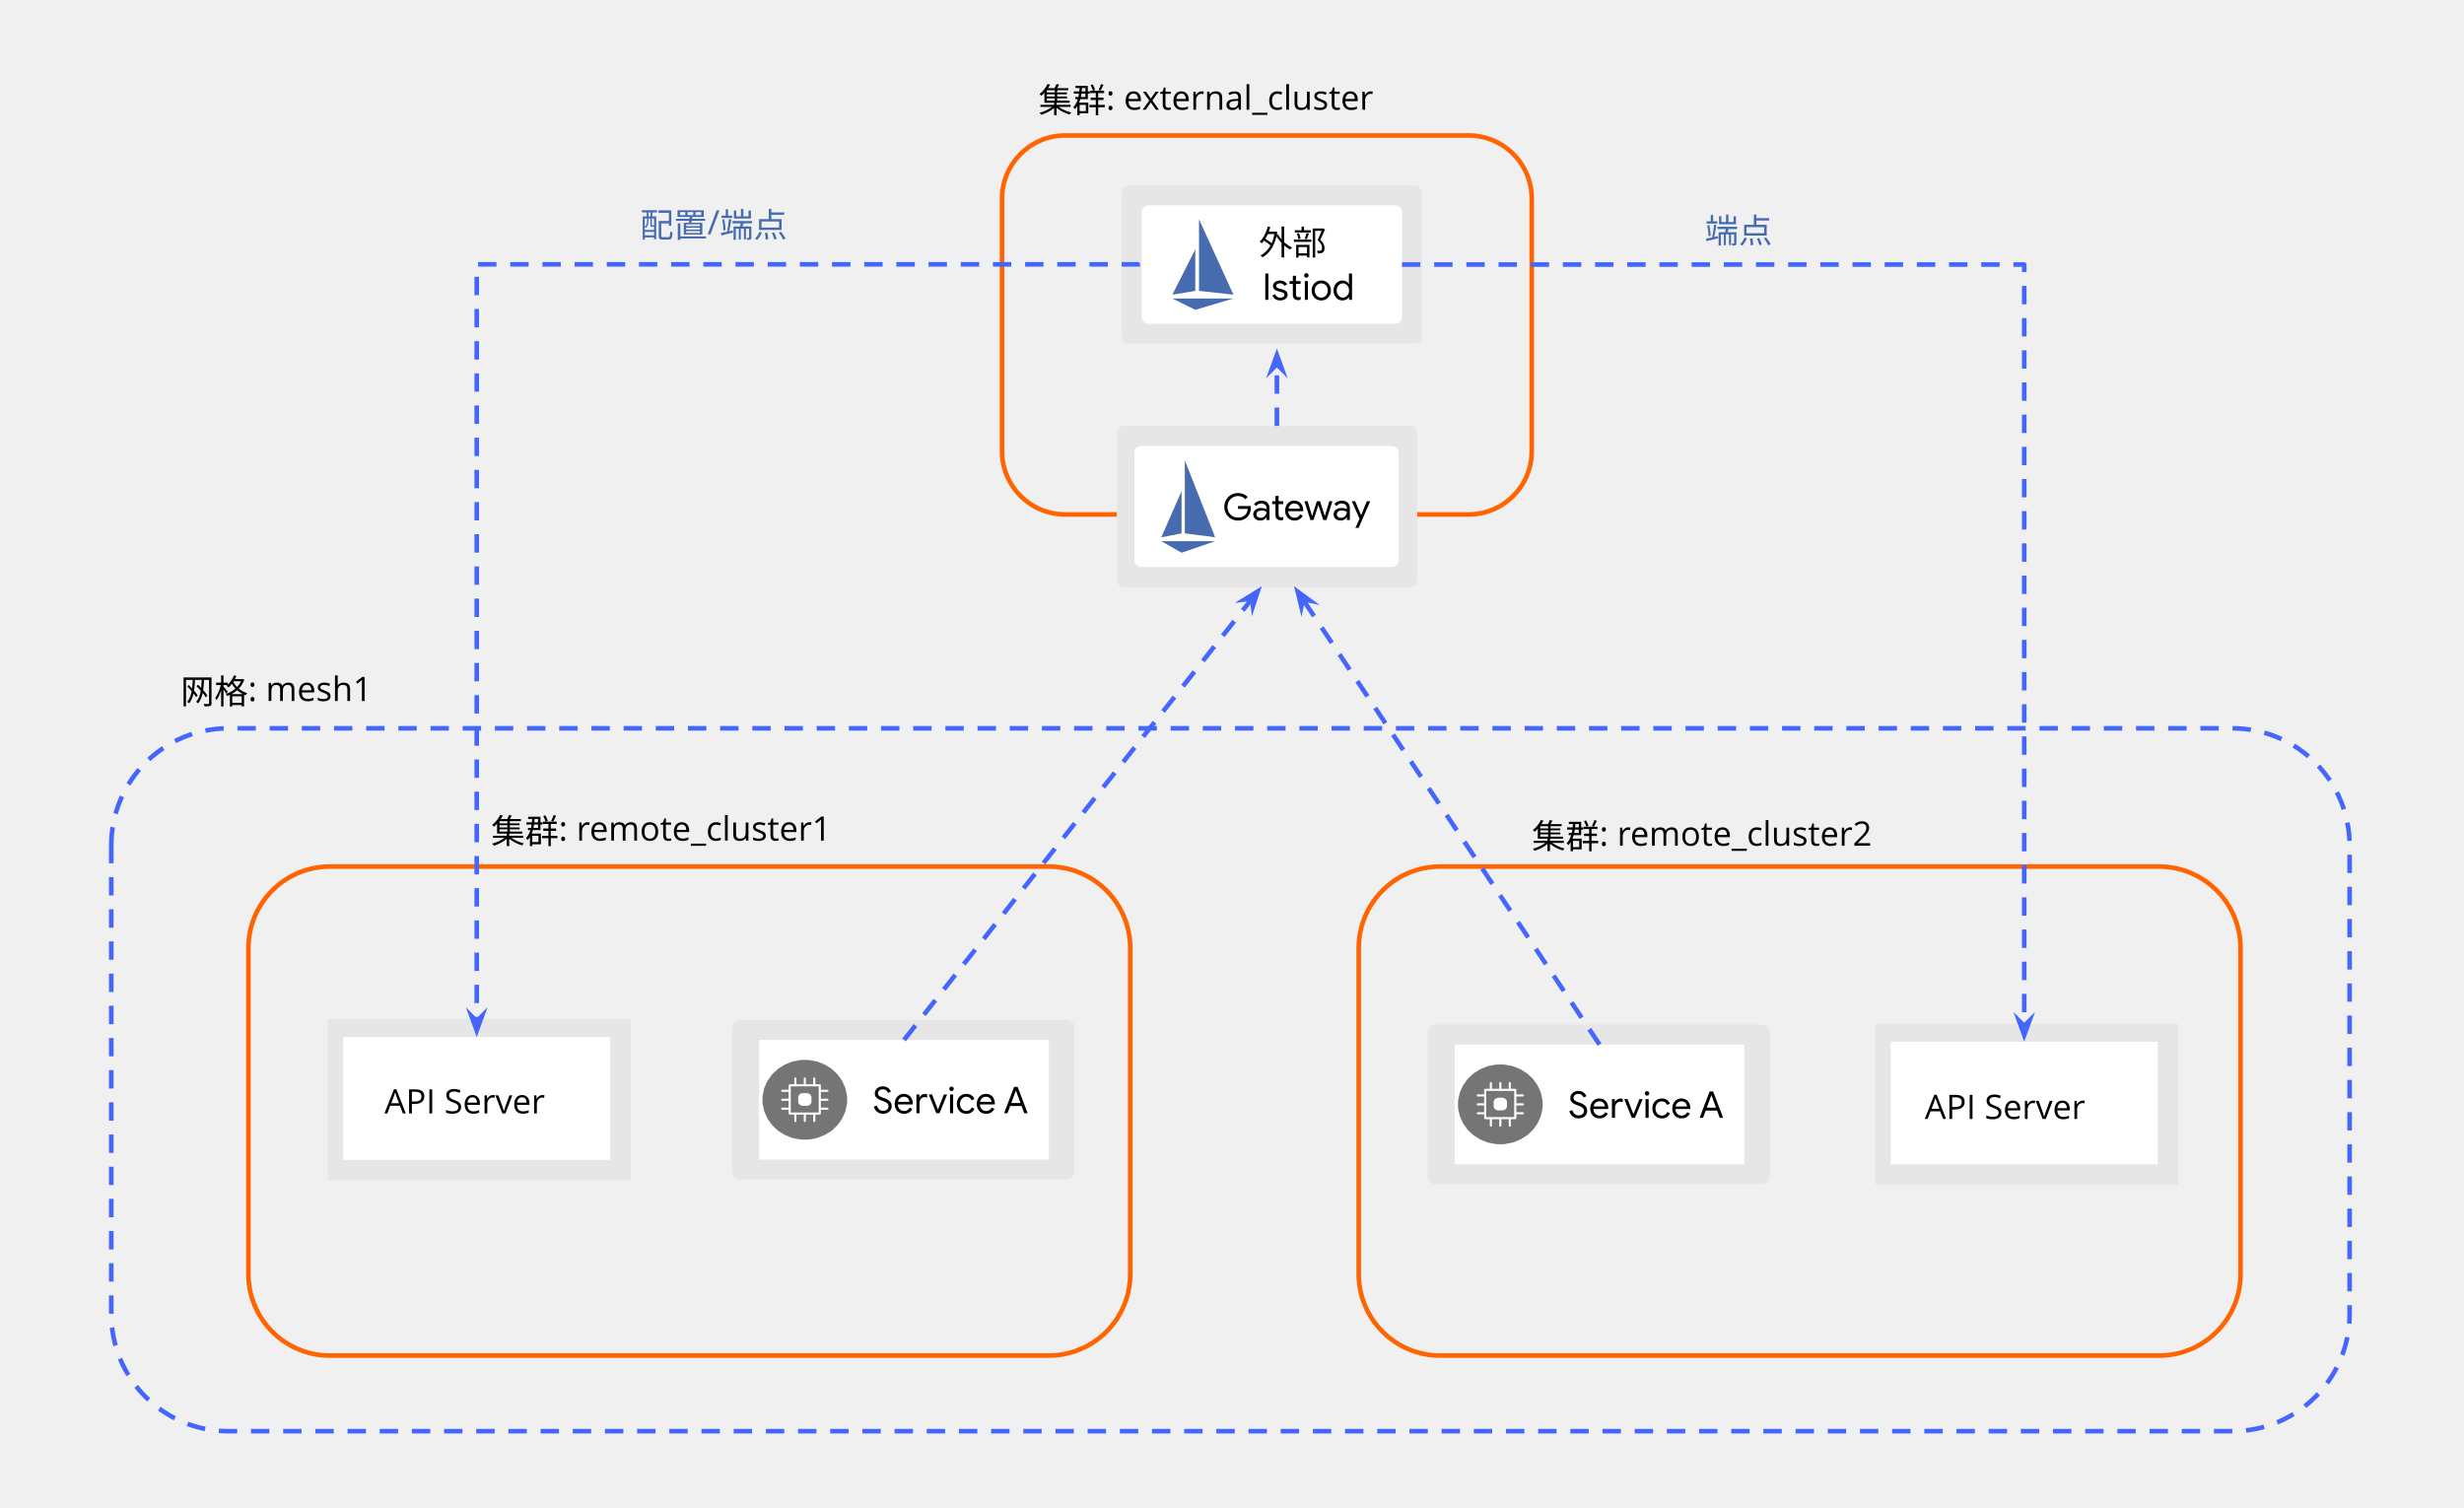
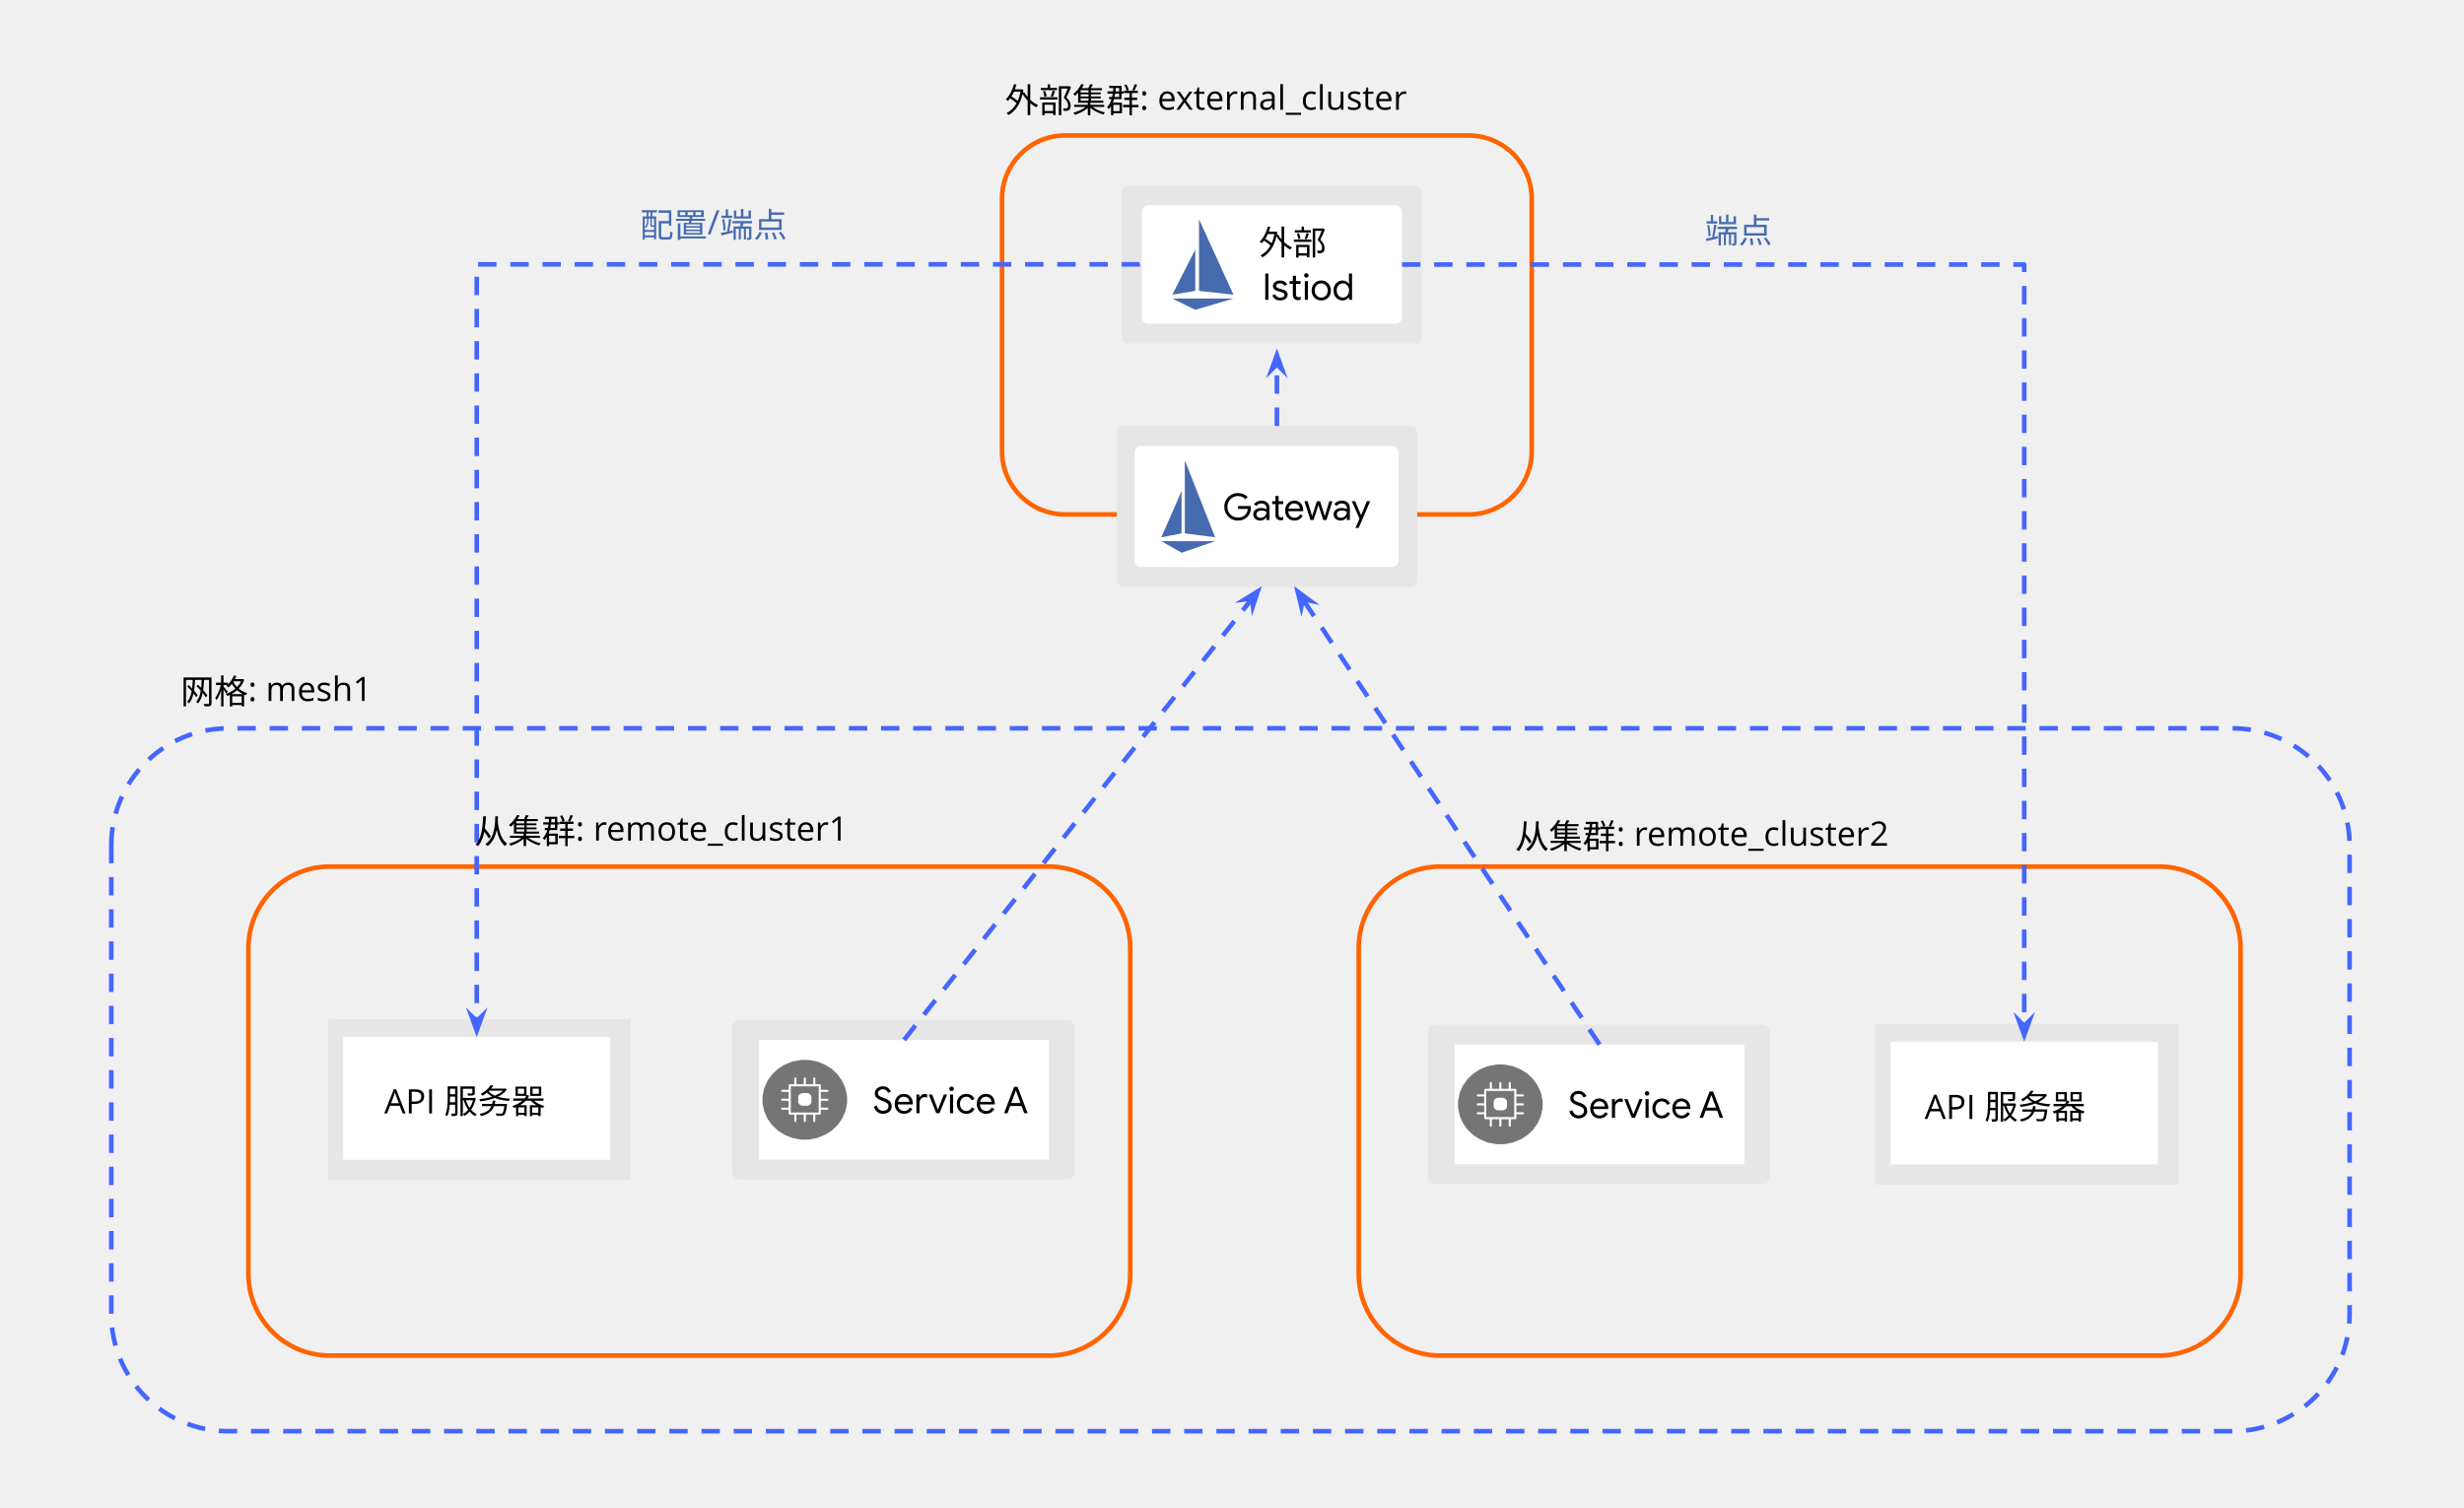
<svg xmlns="http://www.w3.org/2000/svg" fill="none" stroke="none" stroke-linecap="square" stroke-miterlimit="10" version="1.1" viewBox="0 0 1072 656" id="svg121">
  <defs id="defs121" />
  <clipPath id="p.0">
    <path d="m0 0l1072.0 0l0 656.0l-1072.0 0l0 -656.0z" clip-rule="nonzero" id="path1" />
  </clipPath>
  <g clip-path="url(#p.0)" id="g121">
    <path fill="#000" fill-opacity="0" fill-rule="evenodd" d="m0 0l1072.0 0l0 656.0l-1072.0 0z" id="path2" />
    <path fill="#000" fill-opacity="0" fill-rule="evenodd" d="m48.407 367.828l0 0c0 -28.148 22.819 -50.967 50.967 -50.967l871.893 0c13.517 0 26.481 5.37 36.039 14.928c9.558 9.558 14.928 22.522 14.928 36.039l0 203.861c0 28.148 -22.819 50.967 -50.967 50.967l-871.893 0c-28.148 0 -50.967 -22.819 -50.967 -50.967z" id="path3" />
    <path fill-rule="evenodd" stroke="#46f" stroke-dasharray="8 6" stroke-linecap="butt" stroke-linejoin="round" stroke-width="2" d="m48.407 367.828l0 0c0 -28.148 22.819 -50.967 50.967 -50.967l871.893 0c13.517 0 26.481 5.37 36.039 14.928c9.558 9.558 14.928 22.522 14.928 36.039l0 203.861c0 28.148 -22.819 50.967 -50.967 50.967l-871.893 0c-28.148 0 -50.967 -22.819 -50.967 -50.967z" id="path4" />
    <path fill="#000" fill-opacity="0" fill-rule="evenodd" d="m435.947 86.415l0 0c0 -15.177 12.304 -27.481 27.481 -27.481l175.495 0c7.288 0 14.278 2.895 19.432 8.049c5.154 5.154 8.049 12.144 8.049 19.432l0 109.92c0 15.177 -12.304 27.481 -27.481 27.481l-175.495 0c-15.177 0 -27.481 -12.304 -27.481 -27.481z" id="path5" />
    <path fill-rule="evenodd" stroke="#ff6400" stroke-linecap="butt" stroke-linejoin="round" stroke-width="2" d="m435.947 86.415l0 0c0 -15.177 12.304 -27.481 27.481 -27.481l175.495 0c7.288 0 14.278 2.895 19.432 8.049c5.154 5.154 8.049 12.144 8.049 19.432l0 109.92c0 15.177 -12.304 27.481 -27.481 27.481l-175.495 0c-15.177 0 -27.481 -12.304 -27.481 -27.481z" id="path6" />
    <path fill="#000" fill-opacity="0" fill-rule="evenodd" d="m82.173 279.222l148.882 0l0 56.378l-148.882 0z" id="path7" />
    <path fill="#000" fill-opacity="0" fill-rule="evenodd" d="m426.903 22.643l225.764 0l0 56.378l-225.764 0z" id="path9" />
    <path fill="#000" fill-opacity="0" fill-rule="evenodd" d="m274.415 67.06l90.992 0l0 56.378l-90.992 0z" id="path11" />
    <path fill="#e6e6e6" fill-rule="evenodd" d="m490.934 80.728l-0.577 0.06l-1.049 0.401l-0.753 0.802l-0.467 1.03l-0.055 0.575l0 63.001l0.055 0.575l0.467 1.03l0.753 0.802l1.049 0.401l0.577 0.06l124.781 0l0.577 -0.06l1.044 -0.401l0.758 -0.802l0.461 -1.03l0.06 -0.575l0 -63.001l-0.06 -0.575l-0.461 -1.03l-0.758 -0.802l-1.044 -0.401l-0.577 -0.06z" id="path14" />
    <path fill="#fff" fill-rule="evenodd" d="m499.642 89.319l-0.637 0.06l-1.044 0.401l-0.753 0.802l-0.467 1.03l0 0.575l0 45.82l0 0.575l0.467 1.03l0.753 0.802l1.044 0.401l0.637 0.054l107.419 0l0.582 -0.054l1.044 -0.401l0.753 -0.802l0.467 -1.03l0.055 -0.575l0 -45.82l-0.055 -0.575l-0.467 -1.03l-0.753 -0.802l-1.044 -0.401l-0.582 -0.06z" id="path15" />
    <path fill="#466bb0" fill-rule="evenodd" d="m510.037 129.87l9.989 4.927l16.604 -4.927z" id="path16" />
    <path fill="#466bb0" fill-rule="evenodd" d="m520.026 108.511l-9.989 19.701l9.989 -1.664l0 -18.037z" id="path17" />
    <path fill="#476baf" fill-rule="evenodd" d="m521.652 95.394l0 31.153l14.977 1.664l-14.977 -32.817z" id="path18" />
    <path fill="#000" fill-opacity="0" fill-rule="evenodd" d="m528.475 100.82l81.484 0l0 28.547l-81.484 0z" id="path19" />
    <path fill="#000" fill-rule="nonzero" d="m550.475 119l1.359 0l0 11.453l-1.359 0l0 -11.453zm6.498 11.703q-1.312 0 -2.203 -0.609q-0.875 -0.609 -1.234 -1.578l1.203 -0.547q0.312 0.734 0.906 1.141q0.609 0.406 1.328 0.406q0.766 0 1.312 -0.312q0.547 -0.312 0.547 -0.891q0 -0.516 -0.438 -0.828q-0.438 -0.312 -1.359 -0.531l-1.0 -0.266q-0.969 -0.234 -1.594 -0.812q-0.625 -0.578 -0.625 -1.484q0 -0.703 0.422 -1.234q0.422 -0.547 1.125 -0.828q0.703 -0.297 1.531 -0.297q1.062 0 1.906 0.469q0.844 0.469 1.188 1.297l-1.172 0.547q-0.547 -1.094 -1.938 -1.094q-0.672 0 -1.188 0.312q-0.5 0.312 -0.5 0.797q0 0.453 0.344 0.734q0.359 0.266 1.062 0.453l1.188 0.297q1.203 0.312 1.812 0.906q0.609 0.594 0.609 1.469q0 0.75 -0.438 1.312q-0.438 0.562 -1.172 0.875q-0.734 0.297 -1.625 0.297zm7.769 -0.125q-0.5 0 -0.922 -0.156q-0.422 -0.156 -0.703 -0.438q-0.641 -0.609 -0.641 -1.672l0 -4.781l-1.422 0l0 -1.234l1.422 0l0 -2.312l1.359 0l0 2.312l2.0 0l0 1.234l-2.0 0l0 4.438q0 0.672 0.25 1.0q0.312 0.344 0.891 0.344q0.484 0 0.891 -0.266l0 1.328q-0.234 0.109 -0.484 0.156q-0.25 0.047 -0.641 0.047zm3.608 -9.781q-0.406 0 -0.703 -0.281q-0.281 -0.297 -0.281 -0.703q0 -0.422 0.281 -0.688q0.297 -0.281 0.703 -0.281q0.406 0 0.688 0.281q0.281 0.266 0.281 0.688q0 0.406 -0.281 0.703q-0.281 0.281 -0.688 0.281zm-0.672 1.5l1.359 0l0 8.156l-1.359 0l0 -8.156zm7.161 8.406q-1.203 0 -2.172 -0.562q-0.953 -0.578 -1.484 -1.562q-0.531 -1.0 -0.531 -2.203q0 -1.203 0.531 -2.188q0.531 -1.0 1.484 -1.578q0.969 -0.578 2.172 -0.578q1.203 0 2.156 0.578q0.969 0.578 1.5 1.578q0.531 0.984 0.531 2.188q0 1.203 -0.531 2.203q-0.531 0.984 -1.5 1.562q-0.953 0.562 -2.156 0.562zm0 -1.219q0.75 0 1.391 -0.375q0.656 -0.391 1.047 -1.094q0.391 -0.703 0.391 -1.641q0 -0.953 -0.391 -1.656q-0.391 -0.703 -1.047 -1.078q-0.641 -0.375 -1.391 -0.375q-0.75 0 -1.406 0.375q-0.656 0.375 -1.047 1.078q-0.391 0.703 -0.391 1.656q0 0.938 0.391 1.641q0.391 0.703 1.047 1.094q0.656 0.375 1.406 0.375zm9.255 1.219q-1.109 0 -2.0 -0.547q-0.891 -0.562 -1.406 -1.547q-0.5 -0.984 -0.5 -2.234q0 -1.234 0.5 -2.219q0.516 -1.0 1.406 -1.562q0.891 -0.562 2.0 -0.562q0.922 0 1.656 0.438q0.734 0.422 1.125 1.047l0.062 0l-0.062 -1.141l0 -3.375l1.359 0l0 11.453l-1.297 0l0 -1.203l-0.062 0q-0.391 0.609 -1.125 1.031q-0.734 0.422 -1.656 0.422zm0.141 -1.219q0.719 0 1.328 -0.391q0.625 -0.391 1.0 -1.094q0.375 -0.703 0.375 -1.625q0 -0.938 -0.375 -1.641q-0.375 -0.703 -1.0 -1.078q-0.609 -0.391 -1.328 -0.391q-0.703 0 -1.328 0.391q-0.625 0.375 -1.0 1.094q-0.375 0.719 -0.375 1.625q0 0.906 0.375 1.625q0.375 0.703 1.0 1.094q0.625 0.391 1.328 0.391z" id="path21" />
    <path fill="#e6e6e6" fill-rule="evenodd" d="m488.786 185.292l-0.577 0.061l-1.05 0.409l-0.753 0.819l-0.467 1.051l-0.055 0.586l0 64.293l0.055 0.586l0.467 1.051l0.753 0.819l1.05 0.409l0.577 0.061l124.872 0l0.577 -0.061l1.045 -0.409l0.759 -0.819l0.462 -1.051l0.06 -0.586l0 -64.293l-0.06 -0.586l-0.462 -1.051l-0.759 -0.819l-1.045 -0.409l-0.577 -0.061z" id="path22" />
    <path fill="#fff" fill-rule="evenodd" d="m496.494 194.061l-0.647 0.061l-1.06 0.409l-0.764 0.819l-0.474 1.051l0 0.586l0 46.757l0 0.586l0.474 1.051l0.764 0.819l1.06 0.409l0.647 0.055l109.06 0l0.591 -0.055l1.06 -0.409l0.764 -0.819l0.474 -1.051l0.056 -0.586l0 -46.757l-0.056 -0.586l-0.474 -1.051l-0.764 -0.819l-1.06 -0.409l-0.591 -0.061z" id="path23" />
    <path fill="#466bb0" fill-rule="evenodd" d="m505.253 235.444l8.793 5.028l14.616 -5.028z" id="path24" />
    <path fill="#466bb0" fill-rule="evenodd" d="m514.046 213.646l-8.793 20.106l8.793 -1.698l0 -18.407z" id="path25" />
    <path fill="#476baf" fill-rule="evenodd" d="m515.478 200.261l0 31.793l13.185 1.698l-13.185 -33.491z" id="path26" />
    <path fill="#000" fill-opacity="0" fill-rule="evenodd" d="m521.484 205.8l85.22 0l0 29.133l-85.22 0z" id="path27" />
    <path fill="#000" fill-rule="nonzero" d="m538.59 226.476q-1.609 0 -2.984 -0.781q-1.359 -0.781 -2.156 -2.156q-0.797 -1.375 -0.797 -3.047q0 -1.656 0.797 -3.031q0.797 -1.375 2.156 -2.156q1.375 -0.797 2.984 -0.797q1.266 0 2.375 0.453q1.109 0.453 1.828 1.266l-0.953 0.969q-0.562 -0.672 -1.422 -1.031q-0.844 -0.359 -1.812 -0.359q-1.203 0 -2.266 0.594q-1.047 0.578 -1.688 1.641q-0.625 1.062 -0.625 2.453q0 1.391 0.625 2.469q0.641 1.062 1.688 1.641q1.062 0.578 2.266 0.578q1.156 0 1.922 -0.359q0.781 -0.359 1.344 -0.953q0.422 -0.438 0.672 -1.062q0.25 -0.641 0.312 -1.406l-4.234 0l0 -1.266l5.5 0q0.078 0.453 0.078 0.828q0 1.062 -0.344 2.062q-0.328 1.0 -1.062 1.75q-1.578 1.703 -4.203 1.703zm9.721 0q-0.891 0 -1.594 -0.344q-0.703 -0.359 -1.094 -0.969q-0.375 -0.625 -0.375 -1.406q0 -1.297 0.969 -2.016q0.984 -0.734 2.469 -0.734q0.734 0 1.359 0.172q0.641 0.156 0.969 0.359l0 -0.5q0 -0.906 -0.641 -1.453q-0.625 -0.562 -1.609 -0.562q-0.672 0 -1.266 0.297q-0.578 0.297 -0.906 0.828l-1.031 -0.766q0.484 -0.734 1.328 -1.156q0.859 -0.422 1.875 -0.422q1.672 0 2.609 0.875q0.938 0.875 0.938 2.375l0 5.172l-1.297 0l0 -1.172l-0.062 0q-0.344 0.594 -1.047 1.016q-0.703 0.406 -1.594 0.406zm0.141 -1.188q0.688 0 1.266 -0.344q0.594 -0.359 0.938 -0.953q0.359 -0.594 0.359 -1.297q-0.375 -0.266 -0.938 -0.422q-0.562 -0.156 -1.188 -0.156q-1.109 0 -1.688 0.469q-0.562 0.453 -0.562 1.188q0 0.672 0.5 1.094q0.516 0.422 1.312 0.422zm8.727 1.062q-0.5 0 -0.922 -0.156q-0.422 -0.156 -0.703 -0.438q-0.641 -0.609 -0.641 -1.672l0 -4.781l-1.422 0l0 -1.234l1.422 0l0 -2.312l1.359 0l0 2.312l2.0 0l0 1.234l-2.0 0l0 4.438q0 0.672 0.25 1.0q0.312 0.344 0.891 0.344q0.484 0 0.891 -0.266l0 1.328q-0.234 0.109 -0.484 0.156q-0.25 0.047 -0.641 0.047zm6.004 0.125q-1.172 0 -2.109 -0.547q-0.922 -0.562 -1.438 -1.547q-0.516 -0.984 -0.516 -2.219q0 -1.172 0.484 -2.172q0.484 -1.0 1.391 -1.594q0.906 -0.594 2.078 -0.594q1.203 0 2.078 0.547q0.875 0.531 1.344 1.484q0.484 0.938 0.484 2.156q0 0.188 -0.031 0.406l-6.469 0q0.047 0.938 0.438 1.578q0.406 0.641 1.016 0.969q0.625 0.312 1.297 0.312q1.594 0 2.422 -1.484l1.141 0.562q-0.5 0.984 -1.422 1.562q-0.906 0.578 -2.188 0.578zm2.344 -5.188q-0.031 -0.516 -0.281 -1.031q-0.25 -0.516 -0.797 -0.859q-0.547 -0.359 -1.375 -0.359q-0.969 0 -1.641 0.625q-0.672 0.609 -0.875 1.625l4.969 0zm1.973 -3.219l1.406 0l1.938 6.438l0.016 0l2.062 -6.438l1.391 0l2.062 6.422l0.031 0l1.922 -6.422l1.375 0l-2.625 8.156l-1.391 0l-2.109 -6.516l-2.094 6.516l-1.359 0l-2.625 -8.156zm15.772 8.406q-0.891 0 -1.594 -0.344q-0.703 -0.359 -1.094 -0.969q-0.375 -0.625 -0.375 -1.406q0 -1.297 0.969 -2.016q0.984 -0.734 2.469 -0.734q0.734 0 1.359 0.172q0.641 0.156 0.969 0.359l0 -0.5q0 -0.906 -0.641 -1.453q-0.625 -0.562 -1.609 -0.562q-0.672 0 -1.266 0.297q-0.578 0.297 -0.906 0.828l-1.031 -0.766q0.484 -0.734 1.328 -1.156q0.859 -0.422 1.875 -0.422q1.672 0 2.609 0.875q0.938 0.875 0.938 2.375l0 5.172l-1.297 0l0 -1.172l-0.062 0q-0.344 0.594 -1.047 1.016q-0.703 0.406 -1.594 0.406zm0.141 -1.188q0.688 0 1.266 -0.344q0.594 -0.359 0.938 -0.953q0.359 -0.594 0.359 -1.297q-0.375 -0.266 -0.938 -0.422q-0.562 -0.156 -1.188 -0.156q-1.109 0 -1.688 0.469q-0.562 0.453 -0.562 1.188q0 0.672 0.5 1.094q0.516 0.422 1.312 0.422zm8.086 0.422l-3.375 -7.641l1.469 0l2.562 6.062l0.031 0l2.469 -6.062l1.469 0l-5.031 11.609l-1.406 0l1.812 -3.969z" id="path28" />
    <path fill="#000" fill-opacity="0" fill-rule="evenodd" d="m591.131 412.46l0 0c0 -19.584 15.876 -35.46 35.46 -35.46l312.734 0c9.405 0 18.424 3.736 25.074 10.386c6.65 6.65 10.386 15.669 10.386 25.074l0 141.836c0 19.584 -15.876 35.46 -35.46 35.46l-312.734 0c-19.584 0 -35.46 -15.876 -35.46 -35.46z" id="path29" />
    <path fill-rule="evenodd" stroke="#ff6400" stroke-linecap="butt" stroke-linejoin="round" stroke-width="2" d="m591.131 412.46l0 0c0 -19.584 15.876 -35.46 35.46 -35.46l312.734 0c9.405 0 18.424 3.736 25.074 10.386c6.65 6.65 10.386 15.669 10.386 25.074l0 141.836c0 19.584 -15.876 35.46 -35.46 35.46l-312.734 0c-19.584 0 -35.46 -15.876 -35.46 -35.46z" id="path30" />
    <path fill="#000" fill-opacity="0" fill-rule="evenodd" d="m583.333 343.375l305.669 0l0 56.378l-305.669 0z" id="path31" />
    <path fill="#e6e6e6" fill-rule="evenodd" d="m815.893 445.424l131.789 0l0 70.066l-131.789 0z" id="path33" />
    <path fill="#fff" fill-rule="evenodd" d="m822.603 453.21l116.14 0l0 53.385l-116.14 0z" id="path34" />
    <path fill="#e6e6e6" fill-rule="evenodd" d="m624.451 445.756l-0.658 0.06l-1.196 0.405l-0.858 0.81l-0.532 1.04l-0.063 0.575l0 63.617l0.063 0.58l0.532 1.04l0.858 0.81l1.196 0.405l0.658 0.055l142.256 0l0.664 -0.055l1.19 -0.405l0.927 -0.81l0.464 -1.04l0.069 -0.58l0 -63.617l-0.069 -0.575l-0.464 -1.04l-0.927 -0.81l-1.19 -0.405l-0.664 -0.06z" id="path36" />
    <path fill="#fff" fill-rule="evenodd" d="m632.875 454.428l126.047 0l0 52.063l-126.047 0z" id="path37" />
    <path fill="#000" fill-rule="nonzero" d="m686.758 486.569q-0.875 0 -1.688 -0.359q-0.797 -0.359 -1.422 -1.047q-0.625 -0.703 -0.891 -1.688l1.297 -0.531q0.266 1.016 1.0 1.672q0.734 0.656 1.734 0.656q0.984 0 1.672 -0.531q0.688 -0.531 0.688 -1.469q0 -0.797 -0.578 -1.312q-0.578 -0.516 -1.906 -0.969l-0.734 -0.25q-1.203 -0.438 -1.984 -1.141q-0.766 -0.703 -0.766 -1.953q0 -0.812 0.453 -1.5q0.453 -0.703 1.25 -1.125q0.797 -0.422 1.797 -0.422q0.984 0 1.719 0.375q0.734 0.375 1.172 0.906q0.453 0.516 0.625 1.031l-1.266 0.547q-0.172 -0.594 -0.75 -1.078q-0.562 -0.484 -1.484 -0.484q-0.891 0 -1.516 0.5q-0.625 0.5 -0.625 1.25q0 0.672 0.531 1.094q0.531 0.422 1.609 0.797l0.75 0.25q1.453 0.531 2.266 1.328q0.812 0.781 0.812 2.141q0 1.109 -0.562 1.859q-0.562 0.75 -1.438 1.109q-0.859 0.344 -1.766 0.344zm9.148 0q-1.172 0 -2.109 -0.547q-0.922 -0.562 -1.438 -1.547q-0.516 -0.984 -0.516 -2.219q0 -1.172 0.484 -2.172q0.484 -1.0 1.391 -1.594q0.906 -0.594 2.078 -0.594q1.203 0 2.078 0.547q0.875 0.531 1.344 1.484q0.484 0.938 0.484 2.156q0 0.188 -0.031 0.406l-6.469 0q0.047 0.938 0.438 1.578q0.406 0.641 1.016 0.969q0.625 0.312 1.297 0.312q1.594 0 2.422 -1.484l1.141 0.562q-0.5 0.984 -1.422 1.562q-0.906 0.578 -2.188 0.578zm2.344 -5.188q-0.031 -0.516 -0.281 -1.031q-0.25 -0.516 -0.797 -0.859q-0.547 -0.359 -1.375 -0.359q-0.969 0 -1.641 0.625q-0.672 0.609 -0.875 1.625l4.969 0zm3.039 -3.219l1.281 0l0 1.312l0.078 0q0.234 -0.672 0.922 -1.109q0.688 -0.453 1.438 -0.453q0.562 0 0.969 0.172l0 1.469q-0.516 -0.266 -1.156 -0.266q-0.594 0 -1.094 0.344q-0.5 0.328 -0.797 0.906q-0.281 0.562 -0.281 1.219l0 4.562l-1.359 0l0 -8.156zm5.366 0l1.453 0l2.531 6.562l0.031 0l2.562 -6.562l1.422 0l-3.328 8.156l-1.375 0l-3.297 -8.156zm9.927 -1.5q-0.406 0 -0.703 -0.281q-0.281 -0.297 -0.281 -0.703q0 -0.422 0.281 -0.688q0.297 -0.281 0.703 -0.281q0.406 0 0.688 0.281q0.281 0.266 0.281 0.688q0 0.406 -0.281 0.703q-0.281 0.281 -0.688 0.281zm-0.672 1.5l1.359 0l0 8.156l-1.359 0l0 -8.156zm7.099 8.406q-1.188 0 -2.141 -0.562q-0.938 -0.562 -1.469 -1.547q-0.516 -0.984 -0.516 -2.219q0 -1.234 0.516 -2.219q0.531 -1.0 1.469 -1.562q0.953 -0.562 2.141 -0.562q1.328 0 2.234 0.625q0.906 0.609 1.281 1.641l-1.234 0.516q-0.297 -0.766 -0.906 -1.156q-0.594 -0.391 -1.438 -0.391q-0.719 0 -1.344 0.391q-0.625 0.391 -1.0 1.109q-0.375 0.703 -0.375 1.609q0 0.906 0.375 1.609q0.375 0.703 1.0 1.109q0.625 0.391 1.344 0.391q0.859 0 1.484 -0.406q0.625 -0.406 0.938 -1.141l1.203 0.516q-0.406 1.016 -1.328 1.641q-0.922 0.609 -2.234 0.609zm8.594 0q-1.172 0 -2.109 -0.547q-0.922 -0.562 -1.438 -1.547q-0.516 -0.984 -0.516 -2.219q0 -1.172 0.484 -2.172q0.484 -1.0 1.391 -1.594q0.906 -0.594 2.078 -0.594q1.203 0 2.078 0.547q0.875 0.531 1.344 1.484q0.484 0.938 0.484 2.156q0 0.188 -0.031 0.406l-6.469 0q0.047 0.938 0.438 1.578q0.406 0.641 1.016 0.969q0.625 0.312 1.297 0.312q1.594 0 2.422 -1.484l1.141 0.562q-0.5 0.984 -1.422 1.562q-0.906 0.578 -2.188 0.578zm2.344 -5.188q-0.031 -0.516 -0.281 -1.031q-0.25 -0.516 -0.797 -0.859q-0.547 -0.359 -1.375 -0.359q-0.969 0 -1.641 0.625q-0.672 0.609 -0.875 1.625l4.969 0zm2.024 4.938l0 0zm7.826 -11.453l1.531 0l4.359 11.453l-1.5 0l-1.141 -3.156l-4.969 0l-1.141 3.156l-1.5 0l4.359 -11.453zm2.781 7.016l-1.531 -4.125l-0.453 -1.234l-0.062 0l-0.453 1.234l-1.531 4.125l4.031 0z" id="path38" />
    <path fill="#767576" fill-rule="evenodd" d="m652.741 463.108l-1.905 0.055l-3.625 0.695l-3.253 1.33l-2.945 1.85l-2.515 2.37l-1.964 2.78l-1.412 3.065l-0.738 3.409l-0.064 1.795l0.064 1.795l0.738 3.349l1.412 3.125l1.964 2.775l2.515 2.375l2.945 1.85l3.253 1.33l3.625 0.695l1.905 0.055l1.9 -0.055l3.561 -0.695l3.317 -1.33l2.945 -1.85l2.515 -2.375l1.964 -2.775l1.412 -3.125l0.738 -3.349l0.064 -1.795l-0.064 -1.795l-0.738 -3.409l-1.412 -3.065l-1.964 -2.78l-2.515 -2.37l-2.945 -1.85l-3.317 -1.33l-3.561 -0.695l-1.9 -0.055z" id="path39" />
    <path fill="#000" fill-opacity="0" fill-rule="evenodd" d="m659.247 486.47l-13.076 0l0 -12.318l13.076 0l0 12.318z" id="path40" />
    <path fill-rule="evenodd" stroke="#fff" stroke-linecap="butt" stroke-linejoin="round" stroke-width=".916" d="m659.247 486.47l-13.076 0l0 -12.318l13.076 0l0 12.318z" id="path41" />
    <path fill="#000" fill-opacity="0" fill-rule="evenodd" d="m648.622 474.151l0 -2.95" id="path42" />
    <path fill-rule="evenodd" stroke="#fff" stroke-linecap="round" stroke-miterlimit="105.678" stroke-width=".916" d="m648.622 474.151l0 -2.95" id="path43" />
    <path fill="#000" fill-opacity="0" fill-rule="evenodd" d="m652.741 474.151l0 -2.95" id="path44" />
    <path fill-rule="evenodd" stroke="#fff" stroke-linecap="round" stroke-miterlimit="105.678" stroke-width=".916" d="m652.741 474.151l0 -2.95" id="path45" />
    <path fill="#000" fill-opacity="0" fill-rule="evenodd" d="m656.854 474.151l0 -2.95" id="path46" />
    <path fill-rule="evenodd" stroke="#fff" stroke-linecap="round" stroke-miterlimit="105.678" stroke-width=".916" d="m656.854 474.151l0 -2.95" id="path47" />
    <path fill="#000" fill-opacity="0" fill-rule="evenodd" d="m648.622 489.709l0 -3.01" id="path48" />
    <path fill-rule="evenodd" stroke="#fff" stroke-linecap="round" stroke-miterlimit="105.678" stroke-width=".916" d="m648.622 489.709l0 -3.01" id="path49" />
    <path fill="#000" fill-opacity="0" fill-rule="evenodd" d="m652.741 489.709l0 -3.01" id="path50" />
    <path fill-rule="evenodd" stroke="#fff" stroke-linecap="round" stroke-miterlimit="105.678" stroke-width=".916" d="m652.741 489.709l0 -3.01" id="path51" />
    <path fill="#000" fill-opacity="0" fill-rule="evenodd" d="m656.854 489.709l0 -3.01" id="path52" />
    <path fill-rule="evenodd" stroke="#fff" stroke-linecap="round" stroke-miterlimit="105.678" stroke-width=".916" d="m656.854 489.709l0 -3.01" id="path53" />
    <path fill="#000" fill-opacity="0" fill-rule="evenodd" d="m646.049 484.33l-3.131 0" id="path54" />
    <path fill-rule="evenodd" stroke="#fff" stroke-linecap="round" stroke-miterlimit="105.678" stroke-width=".916" d="m646.049 484.33l-3.131 0" id="path55" />
    <path fill="#000" fill-opacity="0" fill-rule="evenodd" d="m646.049 480.456l-3.131 0" id="path56" />
    <path fill-rule="evenodd" stroke="#fff" stroke-linecap="round" stroke-miterlimit="105.678" stroke-width=".916" d="m646.049 480.456l-3.131 0" id="path57" />
    <path fill="#000" fill-opacity="0" fill-rule="evenodd" d="m646.049 476.581l-3.131 0" id="path58" />
    <path fill-rule="evenodd" stroke="#fff" stroke-linecap="round" stroke-miterlimit="105.678" stroke-width=".916" d="m646.049 476.581l-3.131 0" id="path59" />
    <path fill="#000" fill-opacity="0" fill-rule="evenodd" d="m662.559 484.33l-3.189 0" id="path60" />
    <path fill-rule="evenodd" stroke="#fff" stroke-linecap="round" stroke-miterlimit="105.678" stroke-width=".916" d="m662.559 484.33l-3.189 0" id="path61" />
    <path fill="#000" fill-opacity="0" fill-rule="evenodd" d="m662.559 480.456l-3.189 0" id="path62" />
    <path fill-rule="evenodd" stroke="#fff" stroke-linecap="round" stroke-miterlimit="105.678" stroke-width=".916" d="m662.559 480.456l-3.189 0" id="path63" />
    <path fill="#000" fill-opacity="0" fill-rule="evenodd" d="m662.559 476.581l-3.189 0" id="path64" />
    <path fill-rule="evenodd" stroke="#fff" stroke-linecap="round" stroke-miterlimit="105.678" stroke-width=".916" d="m662.559 476.581l-3.189 0" id="path65" />
    <path fill="#fff" fill-rule="evenodd" d="m651.881 477.566l-0.43 0.055l-0.738 0.29l-0.552 0.52l-0.308 0.695l0 0.405l0 1.62l0 0.405l0.308 0.695l0.552 0.52l0.738 0.285l2.573 0l0.738 -0.285l0.552 -0.52l0.308 -0.695l0 -0.405l0 -1.62l0 -0.405l-0.308 -0.695l-0.552 -0.52l-0.738 -0.29l-0.43 -0.055z" id="path66" />
    <path fill="#000" fill-opacity="0" fill-rule="evenodd" d="m555.533 185.294l0 -33.669" id="path67" />
    <path fill-rule="evenodd" stroke="#46f" stroke-dasharray="8 6" stroke-linecap="butt" stroke-linejoin="round" stroke-width="2" d="m555.533 185.294l0 -26.815" id="path68" />
    <path fill="#46f" fill-rule="evenodd" stroke="#46f" stroke-linecap="butt" stroke-width="2" d="m555.533 158.479l2.249 2.249l-2.249 -6.18l-2.249 6.18z" id="path69" />
    <path fill="#000" fill-opacity="0" fill-rule="evenodd" d="m108.077 412.46l0 0c0 -19.584 15.876 -35.46 35.46 -35.46l312.733 0c9.405 0 18.424 3.736 25.074 10.386c6.65 6.65 10.386 15.669 10.386 25.074l0 141.836c0 19.584 -15.876 35.46 -35.46 35.46l-312.733 0c-19.584 0 -35.46 -15.876 -35.46 -35.46z" id="path70" />
    <path fill-rule="evenodd" stroke="#ff6400" stroke-linecap="butt" stroke-linejoin="round" stroke-width="2" d="m108.077 412.46l0 0c0 -19.584 15.876 -35.46 35.46 -35.46l312.733 0c9.405 0 18.424 3.736 25.074 10.386c6.65 6.65 10.386 15.669 10.386 25.074l0 141.836c0 19.584 -15.876 35.46 -35.46 35.46l-312.733 0c-19.584 0 -35.46 -15.876 -35.46 -35.46z" id="path71" />
    <path fill="#000" fill-opacity="0" fill-rule="evenodd" d="m100.278 343.375l341.732 0l0 56.378l-341.732 0z" id="path72" />
    <path fill="#e6e6e6" fill-rule="evenodd" d="m142.635 443.418l131.78 0l0 70.079l-131.78 0z" id="path74" />
    <path fill="#fff" fill-rule="evenodd" d="m149.345 451.204l116.126 0l0 53.386l-116.126 0z" id="path75" />
    <path fill="#e6e6e6" fill-rule="evenodd" d="m321.859 443.756l-0.658 0.06l-1.196 0.405l-0.858 0.81l-0.532 1.04l-0.063 0.575l0 63.617l0.063 0.58l0.532 1.04l0.858 0.81l1.196 0.405l0.658 0.055l142.256 0l0.664 -0.055l1.19 -0.405l0.927 -0.81l0.464 -1.04l0.069 -0.58l0 -63.617l-0.069 -0.575l-0.464 -1.04l-0.927 -0.81l-1.19 -0.405l-0.664 -0.06z" id="path77" />
    <path fill="#fff" fill-rule="evenodd" d="m330.283 452.428l126.047 0l0 52.063l-126.047 0z" id="path78" />
    <path fill="#000" fill-rule="nonzero" d="m384.166 484.569q-0.875 0 -1.688 -0.359q-0.797 -0.359 -1.422 -1.047q-0.625 -0.703 -0.891 -1.688l1.297 -0.531q0.266 1.016 1.0 1.672q0.734 0.656 1.734 0.656q0.984 0 1.672 -0.531q0.688 -0.531 0.688 -1.469q0 -0.797 -0.578 -1.312q-0.578 -0.516 -1.906 -0.969l-0.734 -0.25q-1.203 -0.438 -1.984 -1.141q-0.766 -0.703 -0.766 -1.953q0 -0.812 0.453 -1.5q0.453 -0.703 1.25 -1.125q0.797 -0.422 1.797 -0.422q0.984 0 1.719 0.375q0.734 0.375 1.172 0.906q0.453 0.516 0.625 1.031l-1.266 0.547q-0.172 -0.594 -0.75 -1.078q-0.562 -0.484 -1.484 -0.484q-0.891 0 -1.516 0.5q-0.625 0.5 -0.625 1.25q0 0.672 0.531 1.094q0.531 0.422 1.609 0.797l0.75 0.25q1.453 0.531 2.266 1.328q0.812 0.781 0.812 2.141q0 1.109 -0.562 1.859q-0.562 0.75 -1.438 1.109q-0.859 0.344 -1.766 0.344zm9.148 0q-1.172 0 -2.109 -0.547q-0.922 -0.562 -1.438 -1.547q-0.516 -0.984 -0.516 -2.219q0 -1.172 0.484 -2.172q0.484 -1.0 1.391 -1.594q0.906 -0.594 2.078 -0.594q1.203 0 2.078 0.547q0.875 0.531 1.344 1.484q0.484 0.938 0.484 2.156q0 0.188 -0.031 0.406l-6.469 0q0.047 0.938 0.438 1.578q0.406 0.641 1.016 0.969q0.625 0.312 1.297 0.312q1.594 0 2.422 -1.484l1.141 0.562q-0.5 0.984 -1.422 1.562q-0.906 0.578 -2.188 0.578zm2.344 -5.188q-0.031 -0.516 -0.281 -1.031q-0.25 -0.516 -0.797 -0.859q-0.547 -0.359 -1.375 -0.359q-0.969 0 -1.641 0.625q-0.672 0.609 -0.875 1.625l4.969 0zm3.039 -3.219l1.281 0l0 1.312l0.078 0q0.234 -0.672 0.922 -1.109q0.688 -0.453 1.438 -0.453q0.562 0 0.969 0.172l0 1.469q-0.516 -0.266 -1.156 -0.266q-0.594 0 -1.094 0.344q-0.5 0.328 -0.797 0.906q-0.281 0.562 -0.281 1.219l0 4.562l-1.359 0l0 -8.156zm5.366 0l1.453 0l2.531 6.562l0.031 0l2.562 -6.562l1.422 0l-3.328 8.156l-1.375 0l-3.297 -8.156zm9.927 -1.5q-0.406 0 -0.703 -0.281q-0.281 -0.297 -0.281 -0.703q0 -0.422 0.281 -0.688q0.297 -0.281 0.703 -0.281q0.406 0 0.688 0.281q0.281 0.266 0.281 0.688q0 0.406 -0.281 0.703q-0.281 0.281 -0.688 0.281zm-0.672 1.5l1.359 0l0 8.156l-1.359 0l0 -8.156zm7.099 8.406q-1.188 0 -2.141 -0.562q-0.938 -0.562 -1.469 -1.547q-0.516 -0.984 -0.516 -2.219q0 -1.234 0.516 -2.219q0.531 -1.0 1.469 -1.562q0.953 -0.562 2.141 -0.562q1.328 0 2.234 0.625q0.906 0.609 1.281 1.641l-1.234 0.516q-0.297 -0.766 -0.906 -1.156q-0.594 -0.391 -1.438 -0.391q-0.719 0 -1.344 0.391q-0.625 0.391 -1.0 1.109q-0.375 0.703 -0.375 1.609q0 0.906 0.375 1.609q0.375 0.703 1.0 1.109q0.625 0.391 1.344 0.391q0.859 0 1.484 -0.406q0.625 -0.406 0.938 -1.141l1.203 0.516q-0.406 1.016 -1.328 1.641q-0.922 0.609 -2.234 0.609zm8.594 0q-1.172 0 -2.109 -0.547q-0.922 -0.562 -1.438 -1.547q-0.516 -0.984 -0.516 -2.219q0 -1.172 0.484 -2.172q0.484 -1.0 1.391 -1.594q0.906 -0.594 2.078 -0.594q1.203 0 2.078 0.547q0.875 0.531 1.344 1.484q0.484 0.938 0.484 2.156q0 0.188 -0.031 0.406l-6.469 0q0.047 0.938 0.438 1.578q0.406 0.641 1.016 0.969q0.625 0.312 1.297 0.312q1.594 0 2.422 -1.484l1.141 0.562q-0.5 0.984 -1.422 1.562q-0.906 0.578 -2.188 0.578zm2.344 -5.188q-0.031 -0.516 -0.281 -1.031q-0.25 -0.516 -0.797 -0.859q-0.547 -0.359 -1.375 -0.359q-0.969 0 -1.641 0.625q-0.672 0.609 -0.875 1.625l4.969 0zm2.024 4.938l0 0zm7.826 -11.453l1.531 0l4.359 11.453l-1.5 0l-1.141 -3.156l-4.969 0l-1.141 3.156l-1.5 0l4.359 -11.453zm2.781 7.016l-1.531 -4.125l-0.453 -1.234l-0.062 0l-0.453 1.234l-1.531 4.125l4.031 0z" id="path79" />
    <path fill="#767576" fill-rule="evenodd" d="m350.149 461.108l-1.905 0.055l-3.625 0.695l-3.253 1.33l-2.945 1.85l-2.515 2.37l-1.964 2.78l-1.412 3.065l-0.738 3.409l-0.064 1.795l0.064 1.795l0.738 3.349l1.412 3.125l1.964 2.775l2.515 2.375l2.945 1.85l3.253 1.33l3.625 0.695l1.905 0.055l1.9 -0.055l3.561 -0.695l3.317 -1.33l2.945 -1.85l2.515 -2.375l1.964 -2.775l1.412 -3.125l0.738 -3.349l0.064 -1.795l-0.064 -1.795l-0.738 -3.409l-1.412 -3.065l-1.964 -2.78l-2.515 -2.37l-2.945 -1.85l-3.317 -1.33l-3.561 -0.695l-1.9 -0.055z" id="path80" />
    <path fill="#000" fill-opacity="0" fill-rule="evenodd" d="m356.656 484.47l-13.076 0l0 -12.318l13.076 0l0 12.318z" id="path81" />
    <path fill-rule="evenodd" stroke="#fff" stroke-linecap="butt" stroke-linejoin="round" stroke-width=".916" d="m356.656 484.47l-13.076 0l0 -12.318l13.076 0l0 12.318z" id="path82" />
    <path fill="#000" fill-opacity="0" fill-rule="evenodd" d="m346.031 472.151l0 -2.95" id="path83" />
    <path fill-rule="evenodd" stroke="#fff" stroke-linecap="round" stroke-miterlimit="105.678" stroke-width=".916" d="m346.031 472.151l0 -2.95" id="path84" />
    <path fill="#000" fill-opacity="0" fill-rule="evenodd" d="m350.149 472.151l0 -2.95" id="path85" />
    <path fill-rule="evenodd" stroke="#fff" stroke-linecap="round" stroke-miterlimit="105.678" stroke-width=".916" d="m350.149 472.151l0 -2.95" id="path86" />
    <path fill="#000" fill-opacity="0" fill-rule="evenodd" d="m354.262 472.151l0 -2.95" id="path87" />
    <path fill-rule="evenodd" stroke="#fff" stroke-linecap="round" stroke-miterlimit="105.678" stroke-width=".916" d="m354.262 472.151l0 -2.95" id="path88" />
    <path fill="#000" fill-opacity="0" fill-rule="evenodd" d="m346.031 487.709l0 -3.01" id="path89" />
    <path fill-rule="evenodd" stroke="#fff" stroke-linecap="round" stroke-miterlimit="105.678" stroke-width=".916" d="m346.031 487.709l0 -3.01" id="path90" />
    <path fill="#000" fill-opacity="0" fill-rule="evenodd" d="m350.149 487.709l0 -3.01" id="path91" />
    <path fill-rule="evenodd" stroke="#fff" stroke-linecap="round" stroke-miterlimit="105.678" stroke-width=".916" d="m350.149 487.709l0 -3.01" id="path92" />
    <path fill="#000" fill-opacity="0" fill-rule="evenodd" d="m354.262 487.709l0 -3.01" id="path93" />
    <path fill-rule="evenodd" stroke="#fff" stroke-linecap="round" stroke-miterlimit="105.678" stroke-width=".916" d="m354.262 487.709l0 -3.01" id="path94" />
    <path fill="#000" fill-opacity="0" fill-rule="evenodd" d="m343.457 482.33l-3.131 0" id="path95" />
    <path fill-rule="evenodd" stroke="#fff" stroke-linecap="round" stroke-miterlimit="105.678" stroke-width=".916" d="m343.457 482.33l-3.131 0" id="path96" />
    <path fill="#000" fill-opacity="0" fill-rule="evenodd" d="m343.457 478.456l-3.131 0" id="path97" />
    <path fill-rule="evenodd" stroke="#fff" stroke-linecap="round" stroke-miterlimit="105.678" stroke-width=".916" d="m343.457 478.456l-3.131 0" id="path98" />
    <path fill="#000" fill-opacity="0" fill-rule="evenodd" d="m343.457 474.581l-3.131 0" id="path99" />
    <path fill-rule="evenodd" stroke="#fff" stroke-linecap="round" stroke-miterlimit="105.678" stroke-width=".916" d="m343.457 474.581l-3.131 0" id="path100" />
    <path fill="#000" fill-opacity="0" fill-rule="evenodd" d="m359.967 482.33l-3.189 0" id="path101" />
    <path fill-rule="evenodd" stroke="#fff" stroke-linecap="round" stroke-miterlimit="105.678" stroke-width=".916" d="m359.967 482.33l-3.189 0" id="path102" />
    <path fill="#000" fill-opacity="0" fill-rule="evenodd" d="m359.967 478.456l-3.189 0" id="path103" />
    <path fill-rule="evenodd" stroke="#fff" stroke-linecap="round" stroke-miterlimit="105.678" stroke-width=".916" d="m359.967 478.456l-3.189 0" id="path104" />
    <path fill="#000" fill-opacity="0" fill-rule="evenodd" d="m359.967 474.581l-3.189 0" id="path105" />
    <path fill-rule="evenodd" stroke="#fff" stroke-linecap="round" stroke-miterlimit="105.678" stroke-width=".916" d="m359.967 474.581l-3.189 0" id="path106" />
    <path fill="#fff" fill-rule="evenodd" d="m349.29 475.566l-0.43 0.055l-0.738 0.29l-0.552 0.52l-0.308 0.695l0 0.405l0 1.62l0 0.405l0.308 0.695l0.552 0.52l0.738 0.285l2.573 0l0.738 -0.285l0.552 -0.52l0.308 -0.695l0 -0.405l0 -1.62l0 -0.405l-0.308 -0.695l-0.552 -0.52l-0.738 -0.29l-0.43 -0.055z" id="path107" />
    <path fill="#000" fill-opacity="0" fill-rule="evenodd" d="m393.306 452.428l155.685 -197.417" id="path108" />
    <path fill-rule="evenodd" stroke="#46f" stroke-dasharray="8 6" stroke-linecap="butt" stroke-linejoin="round" stroke-width="2" d="m393.306 452.428l151.441 -192.035" id="path109" />
    <path fill="#46f" fill-rule="evenodd" stroke="#46f" stroke-linecap="butt" stroke-width="2" d="m544.747 260.392l0.373 3.159l2.06 -6.245l-5.593 3.46z" id="path110" />
    <path fill="#000" fill-opacity="0" fill-rule="evenodd" d="m695.898 454.428l-132.913 -199.433" id="path111" />
    <path fill-rule="evenodd" stroke="#46f" stroke-dasharray="8 6" stroke-linecap="butt" stroke-linejoin="round" stroke-width="2" d="m695.898 454.428l-129.112 -193.729" id="path112" />
    <path fill="#46f" fill-rule="evenodd" stroke="#46f" stroke-linecap="butt" stroke-width="2" d="m566.786 260.698l3.119 0.624l-5.299 -3.895l1.555 6.39z" id="path113" />
    <path fill="#000" fill-opacity="0" fill-rule="evenodd" d="m609.959 115.093l270.709 0l0 338.11" id="path114" />
    <path fill-rule="evenodd" stroke="#46f" stroke-dasharray="8 6" stroke-linecap="butt" stroke-linejoin="round" stroke-width="2" d="m609.959 115.093l270.709 0l0 331.256" id="path115" />
    <path fill="#46f" fill-rule="evenodd" stroke="#46f" stroke-linecap="butt" stroke-width="2" d="m880.668 446.349l-2.249 -2.249l2.249 6.18l2.249 -6.18z" id="path116" />
    <path fill="#000" fill-opacity="0" fill-rule="evenodd" d="m494.998 115.992l0 -0.992l-287.591 0l0 336.205" id="path117" />
    <path fill-rule="evenodd" stroke="#46f" stroke-dasharray="8 6" stroke-linecap="butt" stroke-linejoin="round" stroke-width="2" d="m494.998 115.992l0 -0.992l-287.591 0l0 329.351" id="path118" />
    <path fill="#46f" fill-rule="evenodd" stroke="#46f" stroke-linecap="butt" stroke-width="2" d="m207.408 444.35l-2.249 -2.249l2.249 6.18l2.249 -6.18z" id="path119" />
    <path fill="#000" fill-opacity="0" fill-rule="evenodd" d="m720.415 80.727l90.992 0l0 56.378l-90.992 0z" id="path120" />
  </g>
  <text xml:space="preserve" style="font-size:14.667px;font-family:'Open Sans';-inkscape-font-specification:'Open Sans';text-align:center;text-anchor:middle;fill:#0000ff;stroke:#000000;stroke-opacity:0" x="530.365" y="48.946" id="text88">
-     <tspan id="tspan88" x="530.365" y="48.946" style="fill:#000000">集群: external_cluster</tspan>
+     <tspan id="tspan88" x="530.365" y="48.946" style="fill:#000000">外部集群: external_cluster</tspan>
  </text>
  <text xml:space="preserve" style="font-size:14.667px;font-family:'Open Sans';-inkscape-font-specification:'Open Sans';text-align:center;text-anchor:middle;fill:#0000ff;stroke:#000000;stroke-opacity:0" x="568.038" y="110.859" id="text88-82">
    <tspan id="tspan88-07" x="568.038" y="110.859" style="fill:#000000">外部</tspan>
  </text>
  <text xml:space="preserve" style="font-size:14.667px;font-family:'Open Sans';-inkscape-font-specification:'Open Sans';text-align:center;text-anchor:middle;fill:#466bb0;fill-opacity:1;stroke:#000000;stroke-opacity:0" x="316.161" y="103.187" id="text88-82-2">
    <tspan id="tspan88-07-5" x="316.161" y="103.187" style="fill:#466bb0;fill-opacity:1">配置/端点</tspan>
  </text>
  <text xml:space="preserve" style="font-size:14.667px;font-family:'Open Sans';-inkscape-font-specification:'Open Sans';text-align:center;text-anchor:middle;fill:#0000ff;stroke:#000000;stroke-opacity:0" x="293.388" y="366.926" id="text88-9">
-     <tspan id="tspan88-1" x="293.388" y="366.926" style="fill:#000000">集群: remote_cluster1</tspan>
+     <tspan id="tspan88-1" x="293.388" y="366.926" style="fill:#000000">从集群: remote_cluster1</tspan>
  </text>
  <text xml:space="preserve" style="font-size:14.667px;font-family:'Open Sans';-inkscape-font-specification:'Open Sans';text-align:center;text-anchor:middle;fill:#0000ff;stroke:#000000;stroke-opacity:0" x="207.894" y="484.4" id="text88-9-9">
-     <tspan id="tspan88-1-1" x="207.894" y="484.4" style="fill:#000000">API Server</tspan>
+     <tspan id="tspan88-1-1" x="207.894" y="484.4" style="fill:#000000">API 服务器</tspan>
  </text>
  <text xml:space="preserve" style="font-size:14.667px;font-family:'Open Sans';-inkscape-font-specification:'Open Sans';text-align:center;text-anchor:middle;fill:#0000ff;stroke:#000000;stroke-opacity:0" x="878.029" y="486.806" id="text88-9-9-2">
-     <tspan id="tspan88-1-1-9" x="878.029" y="486.806" style="fill:#000000">API Server</tspan>
+     <tspan id="tspan88-1-1-9" x="878.029" y="486.806" style="fill:#000000">API 服务器</tspan>
  </text>
  <text xml:space="preserve" style="font-size:14.667px;font-family:'Open Sans';-inkscape-font-specification:'Open Sans';text-align:center;text-anchor:middle;fill:#0000ff;stroke:#000000;stroke-opacity:0" x="746.174" y="369.143" id="text88-9-1">
-     <tspan id="tspan88-1-5" x="746.174" y="369.143" style="fill:#000000">集群: remote_cluster2</tspan>
+     <tspan id="tspan88-1-5" x="746.174" y="369.143" style="fill:#000000">从集群: remote_cluster2</tspan>
  </text>
  <text xml:space="preserve" style="font-size:14.667px;font-family:'Open Sans';-inkscape-font-specification:'Open Sans';text-align:center;text-anchor:middle;fill:#0000ff;stroke:#000000;stroke-opacity:0" x="125.931" y="306.181" id="text88-8">
    <tspan id="tspan88-0" x="125.931" y="306.181" style="fill:#000000">网格: mesh1</tspan>
  </text>
  <text xml:space="preserve" style="font-size:14.667px;font-family:'Open Sans';-inkscape-font-specification:'Open Sans';text-align:center;text-anchor:middle;fill:#466bb0;fill-opacity:1;stroke:#000000;stroke-opacity:0" x="762.09" y="105.662" id="text88-82-2-4">
    <tspan id="tspan88-07-5-3" x="762.09" y="105.662" style="fill:#466bb0;fill-opacity:1">端点</tspan>
  </text>
</svg>
